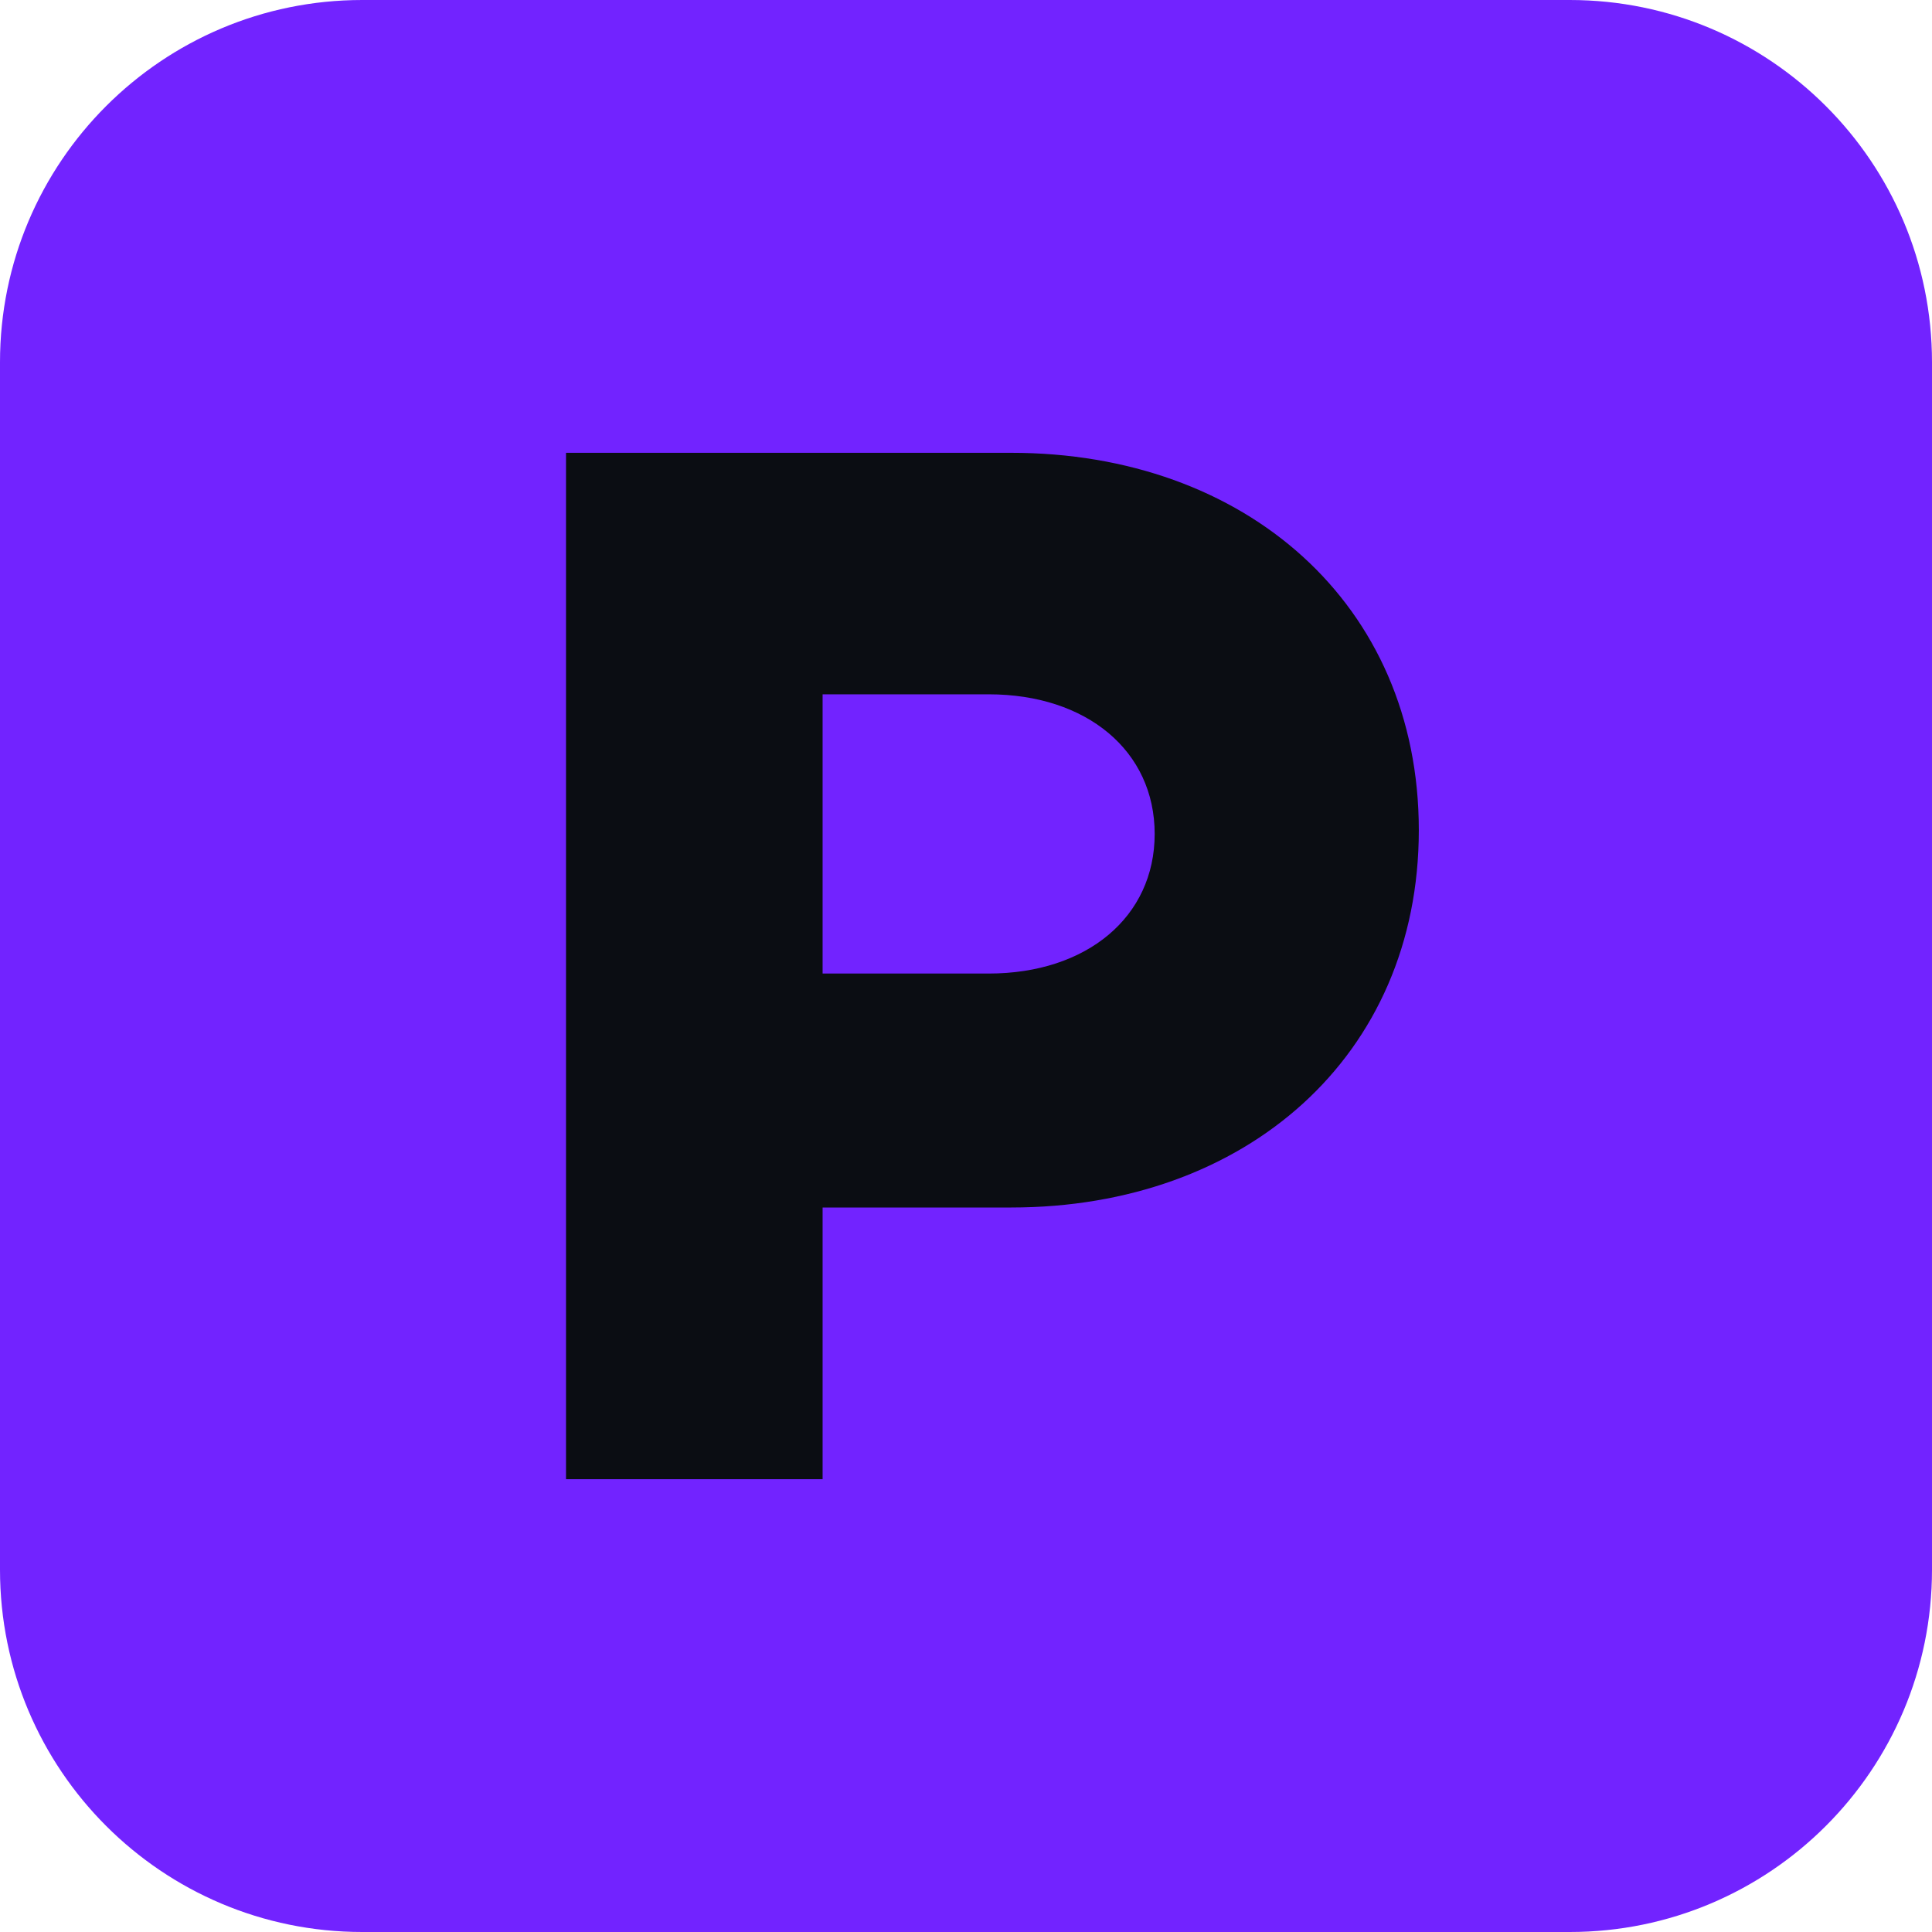
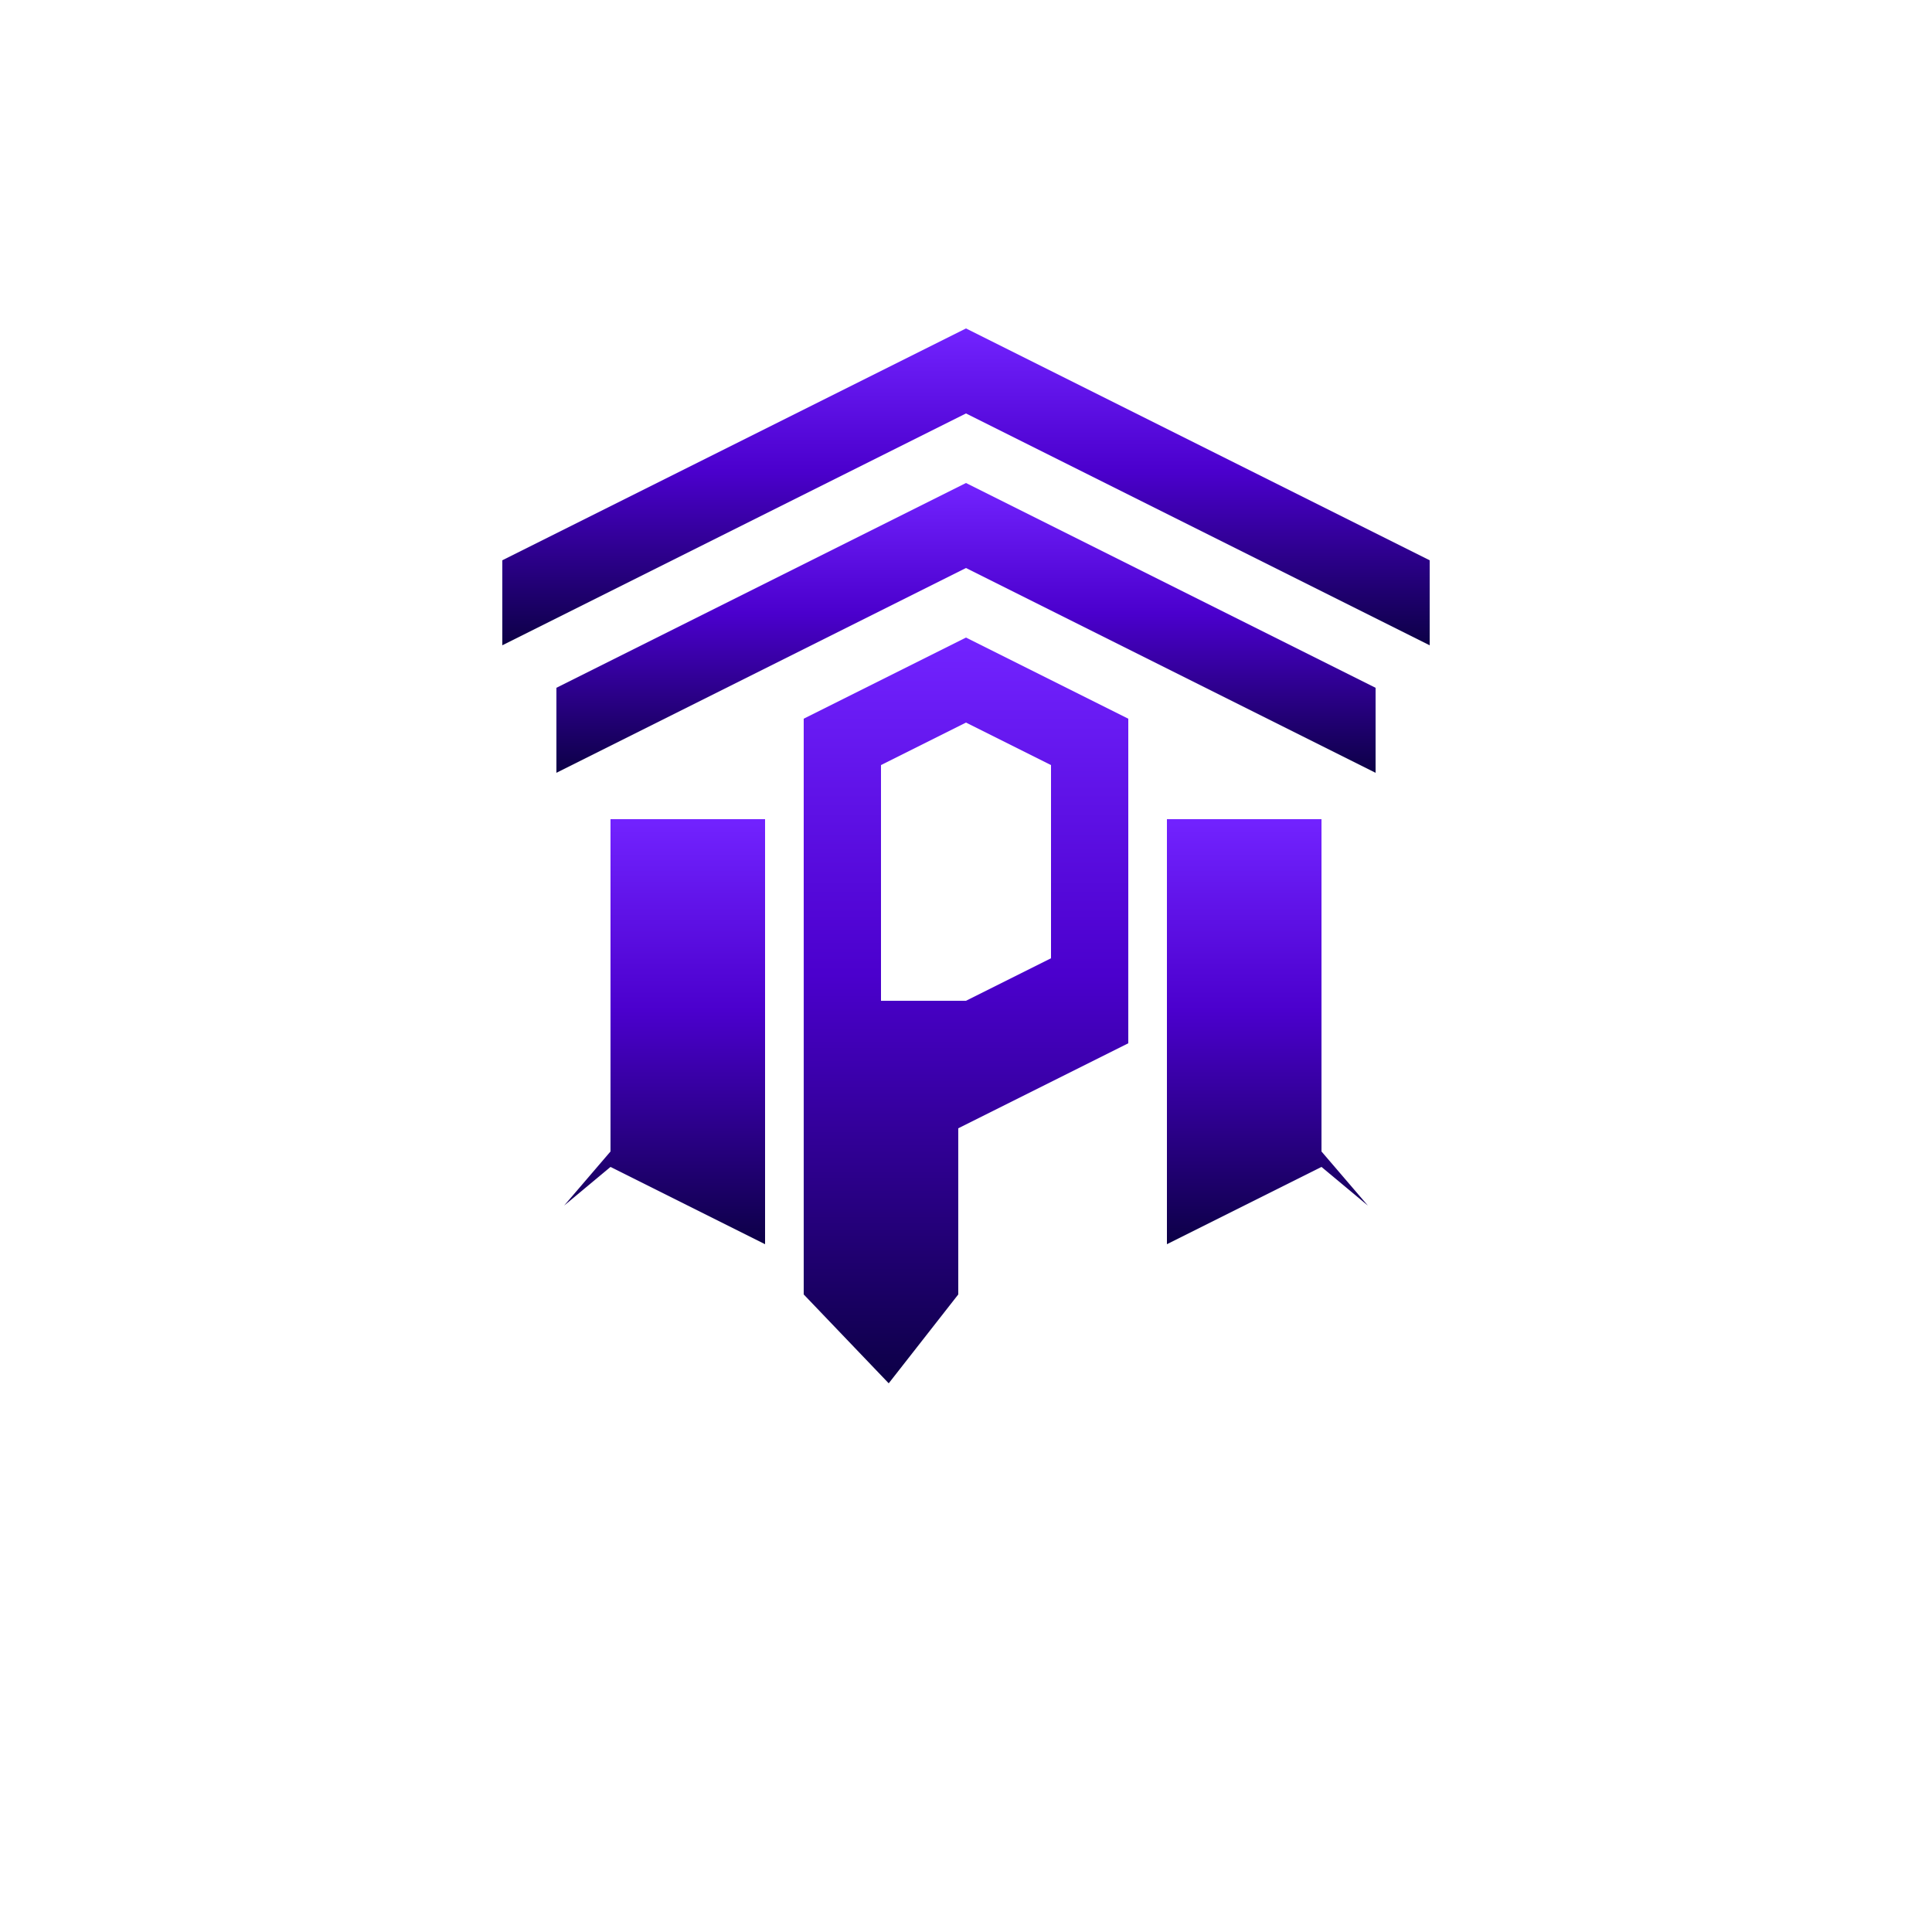
- <svg xmlns="http://www.w3.org/2000/svg" viewBox="0 0 512 512">
-   <rect width="512" height="512" rx="96" fill="#7223ff" />
-   <path d="M150 120h118c62 0 108 40 108 100s-46 100-108 100h-50v72h-68V120zm68 64v74h44c26 0 44-15 44-37s-18-37-44-37h-44z" fill="#0b0d13" />
+ <svg xmlns="http://www.w3.org/2000/svg" viewBox="0 0 500 500">
+   <defs>
+     <linearGradient id="pantheon" x1="0" y1="0" x2="0" y2="1">
+       <stop offset="0" stop-color="#7223FF" />
+       <stop offset=".45" stop-color="#4B00CD" />
+       <stop offset="1" stop-color="#0C0046" />
+     </linearGradient>
+   </defs>
+   <g fill="url(#pantheon)">
+     <polygon points="250,85 370,145 370,167 250,107 130,167 130,145" />
+     <polygon points="250,125 356,178 356,200 250,147 144,200 144,178" />
+     <polygon points="158,212 198,212 198,322 158,302 146,312 158,298" />
+     <path fill-rule="evenodd" d="M250 165 L292 186 L292 270 L248 292 L248 335 L230 358 L208 335 L208 186 Z M250 187 L272 198 L272 248 L250 259 L228 259 L228 198 Z" />
+     <polygon points="302,212 342,212 342,298 354,312 342,302 302,322" />
+   </g>
</svg>
